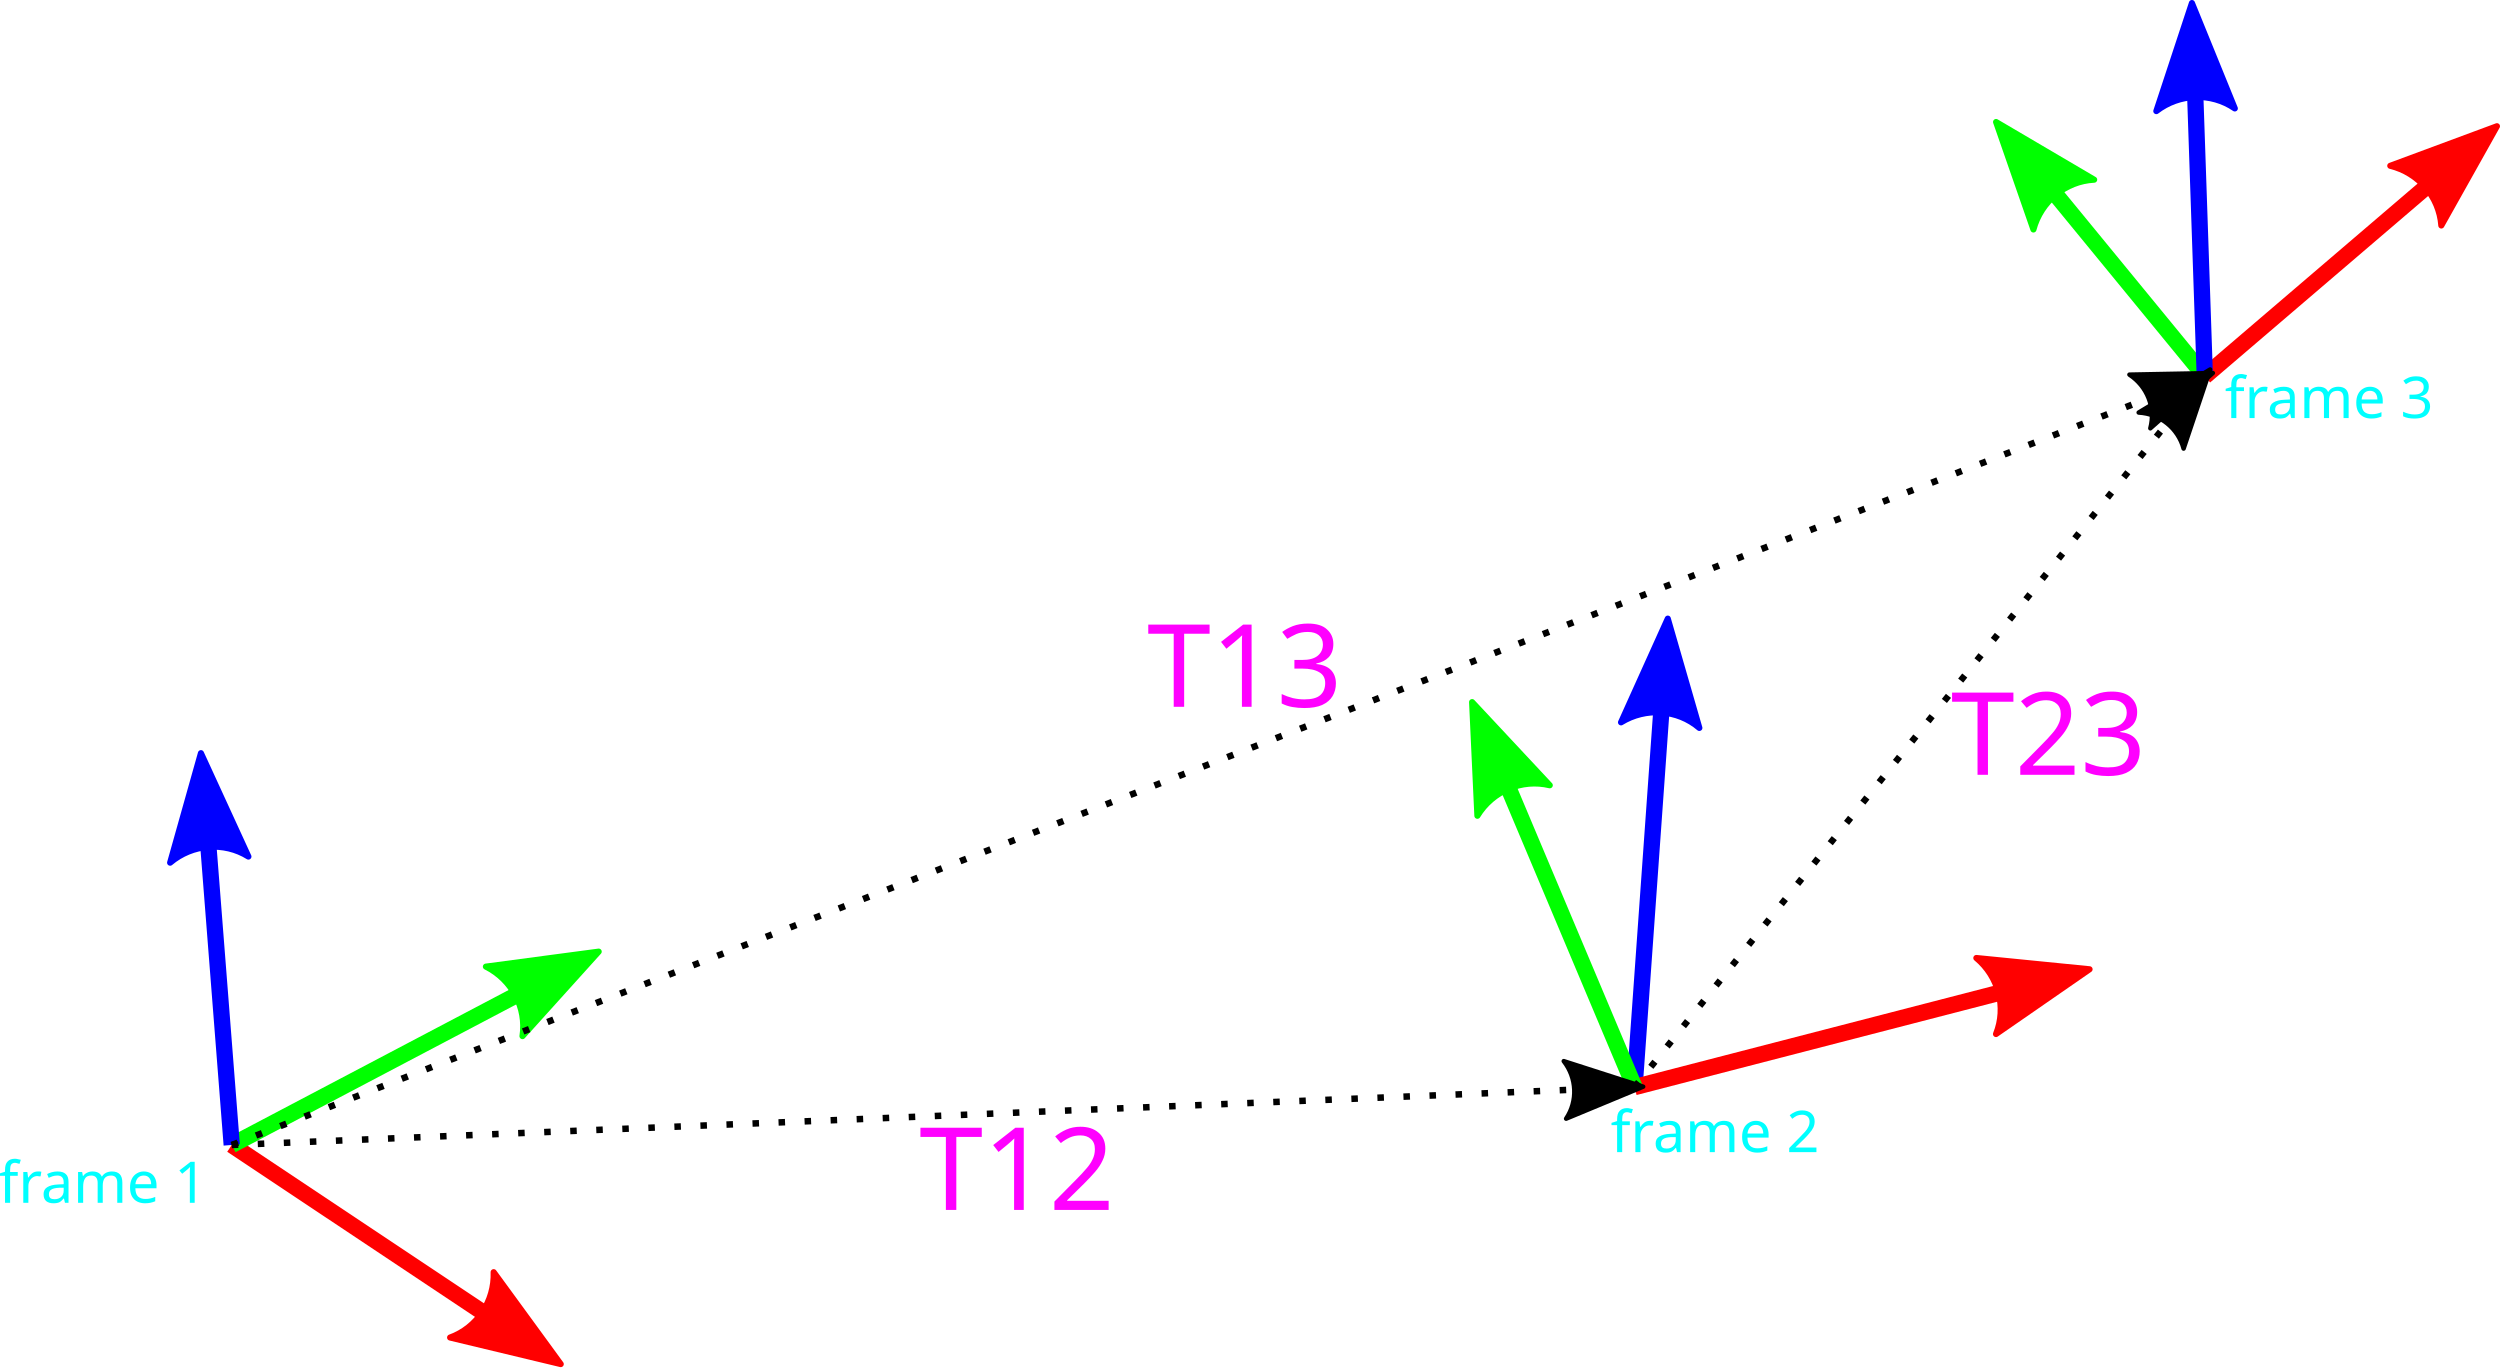
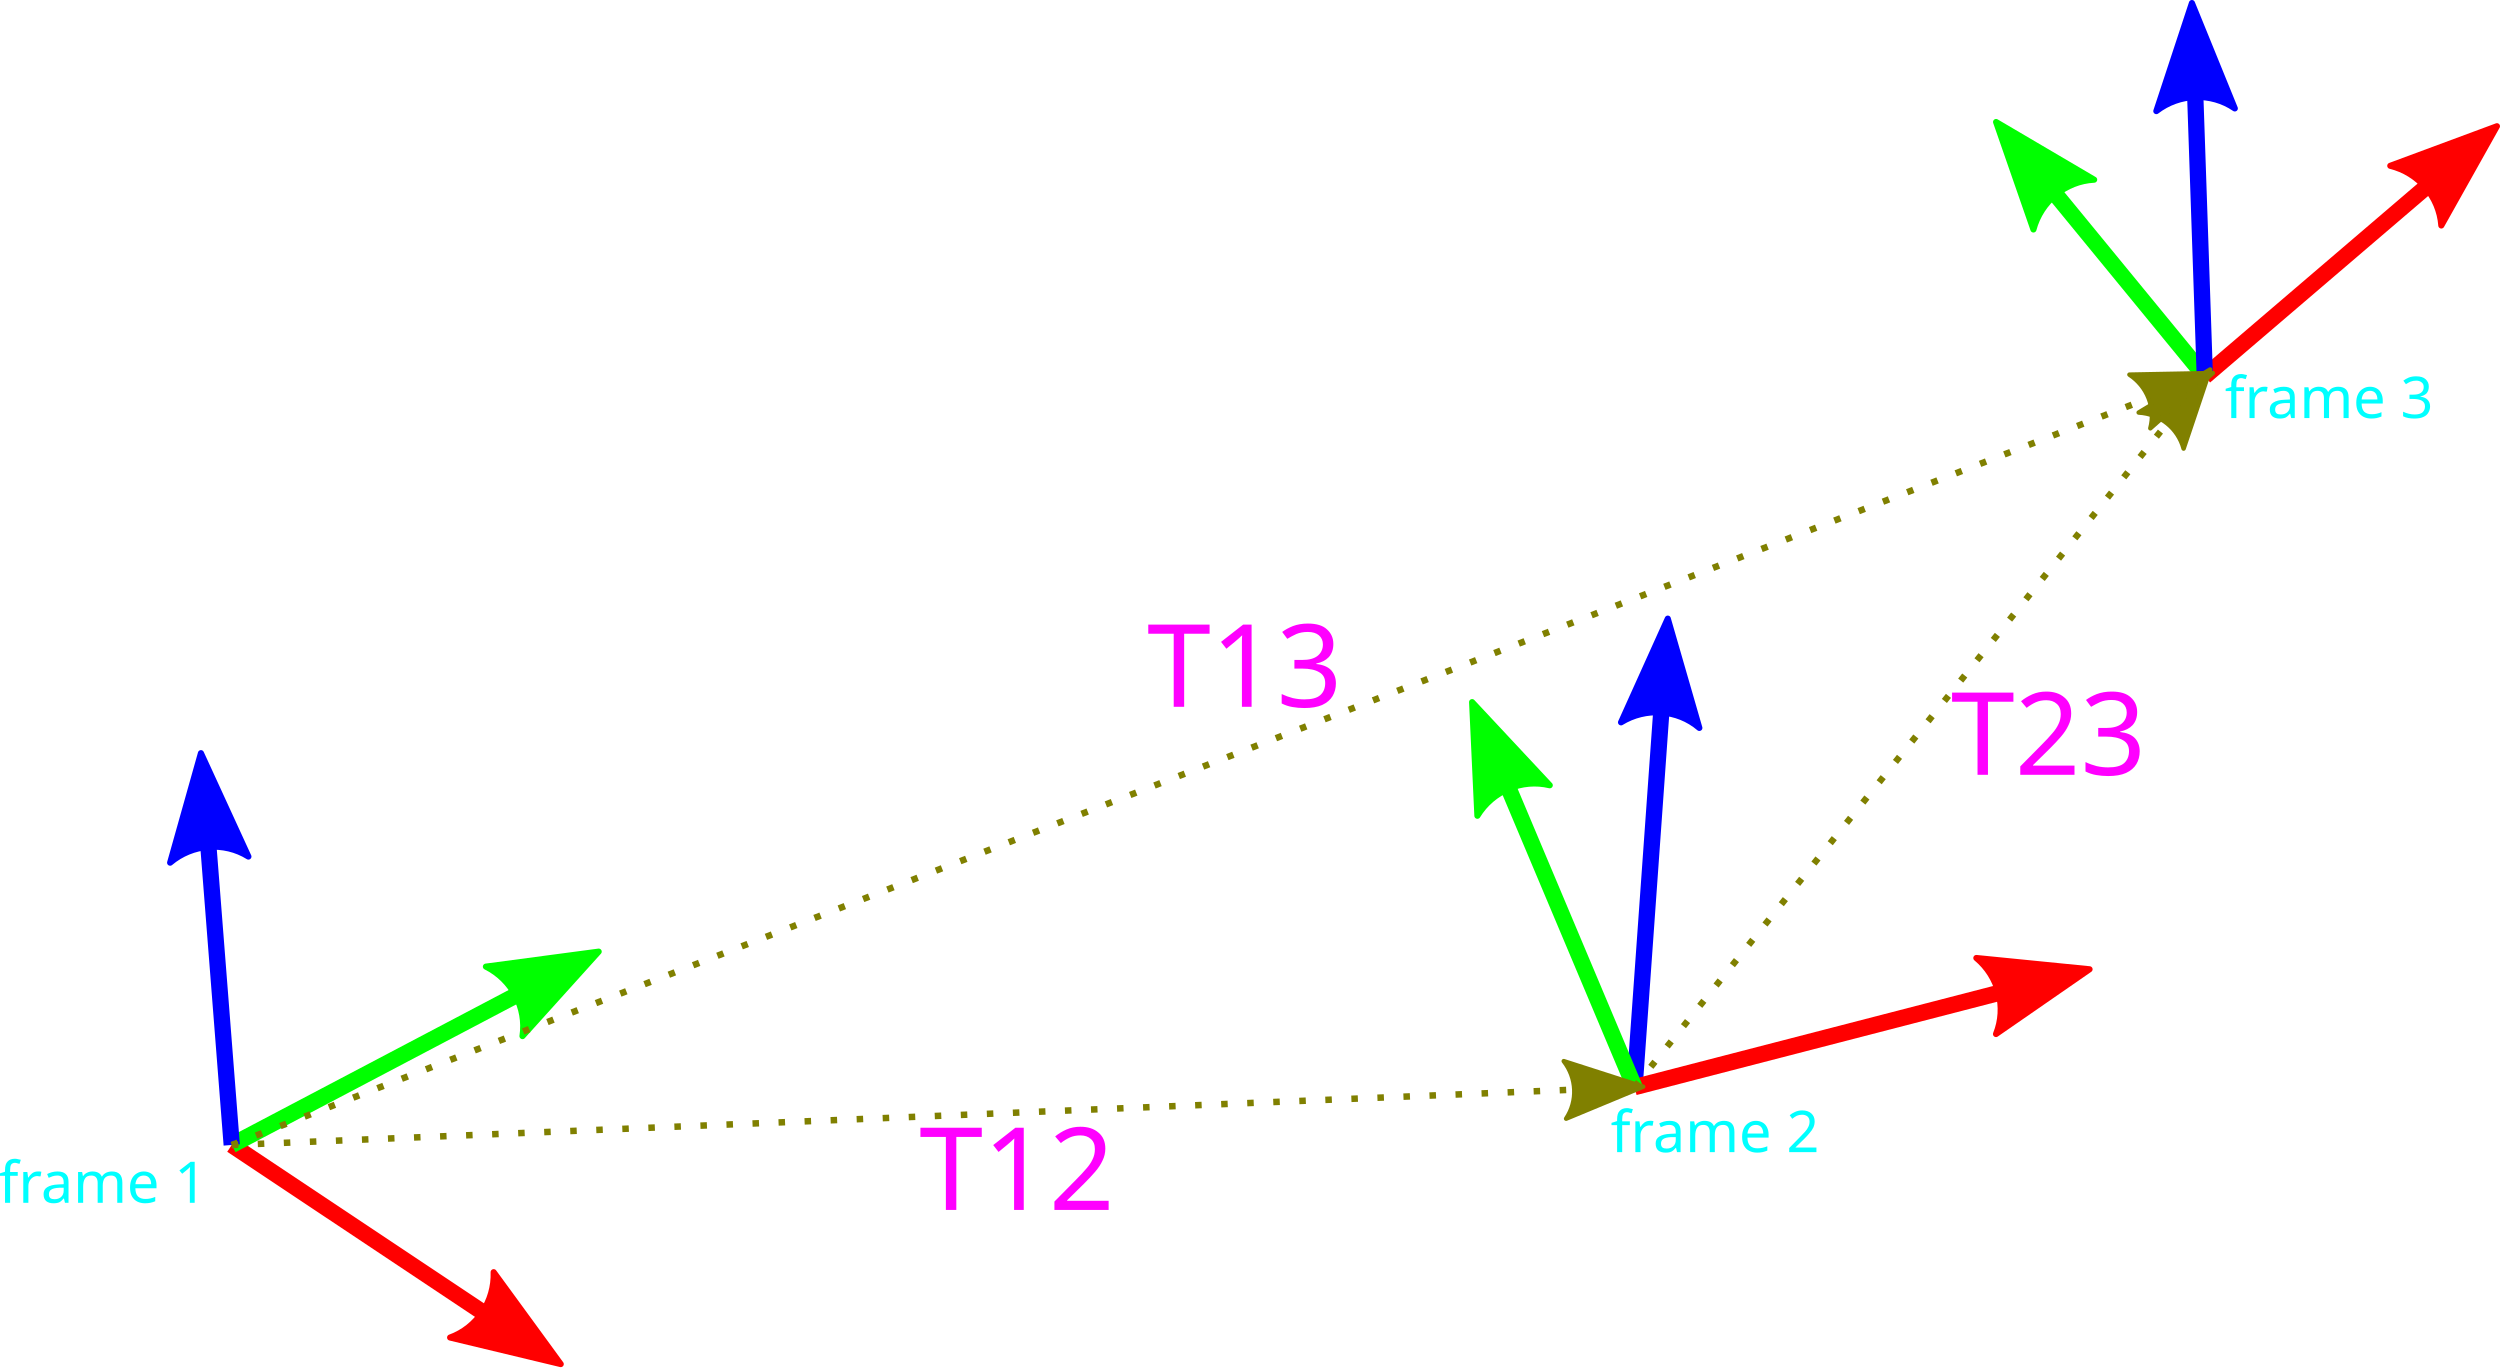
<svg xmlns="http://www.w3.org/2000/svg" width="153.492mm" height="83.937mm" viewBox="0 0 153.492 83.937" version="1.1" id="svg8">
  <defs id="defs2">
    <marker style="overflow:visible" id="marker13501" refX="0" refY="0" orient="auto">
-       <path transform="matrix(-1.1,0,0,-1.1,-1.1,0)" d="M 8.719,4.034 -2.207,0.016 8.719,-4.002 c -1.745,2.372 -1.735,5.617 -6e-7,8.035 z" style="fill:#000000;fill-opacity:1;fill-rule:evenodd;stroke:#000000;stroke-width:0.625;stroke-linejoin:round;stroke-opacity:1" id="path13499" />
+       <path transform="matrix(-1.1,0,0,-1.1,-1.1,0)" d="M 8.719,4.034 -2.207,0.016 8.719,-4.002 c -1.745,2.372 -1.735,5.617 -6e-7,8.035 z" style="fill:#808000;fill-opacity:1;fill-rule:evenodd;stroke:#808000;stroke-width:0.625;stroke-linejoin:round;stroke-opacity:1" id="path13499" />
    </marker>
    <marker style="overflow:visible" id="marker13257" refX="0" refY="0" orient="auto">
-       <path transform="matrix(-1.1,0,0,-1.1,-1.1,0)" d="M 8.719,4.034 -2.207,0.016 8.719,-4.002 c -1.745,2.372 -1.735,5.617 -6e-7,8.035 z" style="fill:#000000;fill-opacity:1;fill-rule:evenodd;stroke:#000000;stroke-width:0.625;stroke-linejoin:round;stroke-opacity:1" id="path13255" />
+       <path transform="matrix(-1.1,0,0,-1.1,-1.1,0)" d="M 8.719,4.034 -2.207,0.016 8.719,-4.002 c -1.745,2.372 -1.735,5.617 -6e-7,8.035 z" style="fill:#808000;fill-opacity:1;fill-rule:evenodd;stroke:#808000;stroke-width:0.625;stroke-linejoin:round;stroke-opacity:1" id="path13255" />
    </marker>
    <marker style="overflow:visible" id="marker12755" refX="0" refY="0" orient="auto">
      <path transform="matrix(-0.8,0,0,-0.8,-10,0)" style="fill:#000000;fill-opacity:1;fill-rule:evenodd;stroke:#000000;stroke-width:1pt;stroke-opacity:1" d="M 0,0 5,-5 -12.5,0 5,5 Z" id="path12753" />
    </marker>
    <marker style="overflow:visible" id="Arrow2Lend" refX="0" refY="0" orient="auto">
-       <path transform="matrix(-1.1,0,0,-1.1,-1.1,0)" d="M 8.719,4.034 -2.207,0.016 8.719,-4.002 c -1.745,2.372 -1.735,5.617 -6e-7,8.035 z" style="fill:#000000;fill-opacity:1;fill-rule:evenodd;stroke:#000000;stroke-width:0.625;stroke-linejoin:round;stroke-opacity:1" id="path860" />
+       <path transform="matrix(-1.1,0,0,-1.1,-1.1,0)" d="M 8.719,4.034 -2.207,0.016 8.719,-4.002 c -1.745,2.372 -1.735,5.617 -6e-7,8.035 z" style="fill:#808000;fill-opacity:1;fill-rule:evenodd;stroke:#808000;stroke-width:0.625;stroke-linejoin:round;stroke-opacity:1" id="path860" />
    </marker>
    <marker style="overflow:visible" id="Arrow1Lend" refX="0" refY="0" orient="auto">
      <path transform="matrix(-0.8,0,0,-0.8,-10,0)" style="fill:#000000;fill-opacity:1;fill-rule:evenodd;stroke:#000000;stroke-width:1pt;stroke-opacity:1" d="M 0,0 5,-5 -12.5,0 5,5 Z" id="path842" />
    </marker>
    <marker style="overflow:visible" id="marker11757" refX="0" refY="0" orient="auto">
      <path transform="matrix(-0.8,0,0,-0.8,-10,0)" style="fill:#000000;fill-opacity:1;fill-rule:evenodd;stroke:#000000;stroke-width:1pt;stroke-opacity:1" d="M 0,0 5,-5 -12.5,0 5,5 Z" id="path11755" />
    </marker>
    <marker style="overflow:visible" id="marker10927" refX="0" refY="0" orient="auto">
      <path transform="scale(0.6)" d="M 8.719,4.034 -2.207,0.016 8.719,-4.002 c -1.745,2.372 -1.735,5.617 -6e-7,8.035 z" style="fill:#ff0000;fill-opacity:1;fill-rule:evenodd;stroke:#ff0000;stroke-width:0.625;stroke-linejoin:round;stroke-opacity:1" id="path10925" />
    </marker>
    <marker style="overflow:visible" id="marker10917" refX="0" refY="0" orient="auto">
      <path transform="scale(0.6)" d="M 8.719,4.034 -2.207,0.016 8.719,-4.002 c -1.745,2.372 -1.735,5.617 -6e-7,8.035 z" style="fill:#ff0000;fill-opacity:1;fill-rule:evenodd;stroke:#ff0000;stroke-width:0.625;stroke-linejoin:round;stroke-opacity:1" id="path10915" />
    </marker>
    <marker style="overflow:visible" id="marker10679" refX="0" refY="0" orient="auto">
      <path transform="scale(-0.6)" d="M 8.719,4.034 -2.207,0.016 8.719,-4.002 c -1.745,2.372 -1.735,5.617 -6e-7,8.035 z" style="fill:#00ff00;fill-opacity:1;fill-rule:evenodd;stroke:#00ff00;stroke-width:0.625;stroke-linejoin:round;stroke-opacity:1" id="path10677" />
    </marker>
    <marker style="overflow:visible" id="marker10169" refX="0" refY="0" orient="auto">
      <path transform="scale(-0.6)" d="M 8.719,4.034 -2.207,0.016 8.719,-4.002 c -1.745,2.372 -1.735,5.617 -6e-7,8.035 z" style="fill:#ff0000;fill-opacity:1;fill-rule:evenodd;stroke:#ff0000;stroke-width:0.625;stroke-linejoin:round;stroke-opacity:1" id="path10167" />
    </marker>
    <marker style="overflow:visible" id="marker10159" refX="0" refY="0" orient="auto">
      <path transform="scale(-0.6)" d="M 8.719,4.034 -2.207,0.016 8.719,-4.002 c -1.745,2.372 -1.735,5.617 -6e-7,8.035 z" style="fill:#ff0000;fill-opacity:1;fill-rule:evenodd;stroke:#ff0000;stroke-width:0.625;stroke-linejoin:round;stroke-opacity:1" id="path10157" />
    </marker>
    <marker style="overflow:visible" id="marker9747" refX="0" refY="0" orient="auto">
      <path transform="scale(-0.6)" d="M 8.719,4.034 -2.207,0.016 8.719,-4.002 c -1.745,2.372 -1.735,5.617 -6e-7,8.035 z" style="fill:#ff0000;fill-opacity:1;fill-rule:evenodd;stroke:#ff0000;stroke-width:0.625;stroke-linejoin:round;stroke-opacity:1" id="path9745" />
    </marker>
    <marker style="overflow:visible" id="marker9731" refX="0" refY="0" orient="auto">
      <path transform="scale(-0.6)" d="M 8.719,4.034 -2.207,0.016 8.719,-4.002 c -1.745,2.372 -1.735,5.617 -6e-7,8.035 z" style="fill:#ff0000;fill-opacity:1;fill-rule:evenodd;stroke:#ff0000;stroke-width:0.625;stroke-linejoin:round;stroke-opacity:1" id="path9729" />
    </marker>
    <marker style="overflow:visible" id="marker9141" refX="0" refY="0" orient="auto">
      <path transform="scale(0.6)" d="M 8.719,4.034 -2.207,0.016 8.719,-4.002 c -1.745,2.372 -1.735,5.617 -6e-7,8.035 z" style="fill:#ff0000;fill-opacity:1;fill-rule:evenodd;stroke:#ff0000;stroke-width:0.625;stroke-linejoin:round;stroke-opacity:1" id="path9139" />
    </marker>
    <marker style="overflow:visible" id="marker7771" refX="0" refY="0" orient="auto">
      <path transform="scale(-0.6)" d="M 8.719,4.034 -2.207,0.016 8.719,-4.002 c -1.745,2.372 -1.735,5.617 -6e-7,8.035 z" style="fill:#ff0000;fill-opacity:1;fill-rule:evenodd;stroke:#ff0000;stroke-width:0.625;stroke-linejoin:round;stroke-opacity:1" id="path7769" />
    </marker>
    <marker style="overflow:visible" id="marker7761" refX="0" refY="0" orient="auto">
      <path transform="scale(-0.6)" d="M 8.719,4.034 -2.207,0.016 8.719,-4.002 c -1.745,2.372 -1.735,5.617 -6e-7,8.035 z" style="fill:#0000ff;fill-opacity:1;fill-rule:evenodd;stroke:#0000ff;stroke-width:0.625;stroke-linejoin:round;stroke-opacity:1" id="path7759" />
    </marker>
    <marker style="overflow:visible" id="marker7751" refX="0" refY="0" orient="auto">
      <path transform="scale(0.6)" d="M 8.719,4.034 -2.207,0.016 8.719,-4.002 c -1.745,2.372 -1.735,5.617 -6e-7,8.035 z" style="fill:#ff0000;fill-opacity:1;fill-rule:evenodd;stroke:#ff0000;stroke-width:0.625;stroke-linejoin:round;stroke-opacity:1" id="path7749" />
    </marker>
    <marker style="overflow:visible" id="marker7741" refX="0" refY="0" orient="auto">
      <path transform="scale(0.6)" d="M 8.719,4.034 -2.207,0.016 8.719,-4.002 c -1.745,2.372 -1.735,5.617 -6e-7,8.035 z" style="fill:#ff0000;fill-opacity:1;fill-rule:evenodd;stroke:#ff0000;stroke-width:0.625;stroke-linejoin:round;stroke-opacity:1" id="path7739" />
    </marker>
    <marker style="overflow:visible" id="marker5857" refX="0" refY="0" orient="auto">
      <path transform="matrix(-0.8,0,0,-0.8,-10,0)" style="fill:#000000;fill-opacity:1;fill-rule:evenodd;stroke:#000000;stroke-width:1pt;stroke-opacity:1" d="M 0,0 5,-5 -12.5,0 5,5 Z" id="path5855" />
    </marker>
    <marker style="overflow:visible" id="marker5691" refX="0" refY="0" orient="auto">
      <path transform="matrix(-0.8,0,0,-0.8,-10,0)" style="fill:#000000;fill-opacity:1;fill-rule:evenodd;stroke:#000000;stroke-width:1pt;stroke-opacity:1" d="M 0,0 5,-5 -12.5,0 5,5 Z" id="path5689" />
    </marker>
    <marker style="overflow:visible" id="marker5519" refX="0" refY="0" orient="auto">
      <path transform="scale(-0.6)" d="M 8.719,4.034 -2.207,0.016 8.719,-4.002 c -1.745,2.372 -1.735,5.617 -6e-7,8.035 z" style="fill:#000000;fill-opacity:1;fill-rule:evenodd;stroke:#000000;stroke-width:0.625;stroke-linejoin:round;stroke-opacity:1" id="path5517" />
    </marker>
    <marker style="overflow:visible" id="marker5365" refX="0" refY="0" orient="auto">
      <path transform="scale(-0.6)" d="M 8.719,4.034 -2.207,0.016 8.719,-4.002 c -1.745,2.372 -1.735,5.617 -6e-7,8.035 z" style="fill:#000000;fill-opacity:1;fill-rule:evenodd;stroke:#000000;stroke-width:0.625;stroke-linejoin:round;stroke-opacity:1" id="path5363" />
    </marker>
    <marker style="overflow:visible" id="marker5223" refX="0" refY="0" orient="auto">
      <path transform="scale(-0.6)" d="M 8.719,4.034 -2.207,0.016 8.719,-4.002 c -1.745,2.372 -1.735,5.617 -6e-7,8.035 z" style="fill:#0000ff;fill-opacity:1;fill-rule:evenodd;stroke:#0000ff;stroke-width:0.625;stroke-linejoin:round;stroke-opacity:1" id="path5221" />
    </marker>
    <marker style="overflow:visible" id="marker4365" refX="0" refY="0" orient="auto">
      <path transform="scale(-0.6)" d="M 8.719,4.034 -2.207,0.016 8.719,-4.002 c -1.745,2.372 -1.735,5.617 -6e-7,8.035 z" style="fill:#00ff00;fill-opacity:1;fill-rule:evenodd;stroke:#00ff00;stroke-width:0.625;stroke-linejoin:round;stroke-opacity:1" id="path4363" />
    </marker>
    <marker style="overflow:visible" id="marker3613" refX="0" refY="0" orient="auto">
      <path transform="scale(0.6)" d="M 8.719,4.034 -2.207,0.016 8.719,-4.002 c -1.745,2.372 -1.735,5.617 -6e-7,8.035 z" style="fill:#0000ff;fill-opacity:1;fill-rule:evenodd;stroke:#0000ff;stroke-width:0.625;stroke-linejoin:round;stroke-opacity:1" id="path3611" />
    </marker>
    <marker style="overflow:visible" id="Arrow2Mstart" refX="0" refY="0" orient="auto">
      <path transform="scale(0.6)" d="M 8.719,4.034 -2.207,0.016 8.719,-4.002 c -1.745,2.372 -1.735,5.617 -6e-7,8.035 z" style="fill:#00ff00;fill-opacity:1;fill-rule:evenodd;stroke:#00ff00;stroke-width:0.625;stroke-linejoin:round;stroke-opacity:1" id="path863" />
    </marker>
    <marker style="overflow:visible" id="Arrow1Mstart" refX="0" refY="0" orient="auto">
      <path transform="matrix(0.4,0,0,0.4,4,0)" style="fill:#000000;fill-opacity:1;fill-rule:evenodd;stroke:#000000;stroke-width:1pt;stroke-opacity:1" d="M 0,0 5,-5 -12.5,0 5,5 Z" id="path845" />
    </marker>
    <marker style="overflow:visible" id="marker2857" refX="0" refY="0" orient="auto">
      <path transform="scale(-0.6)" d="M 8.719,4.034 -2.207,0.016 8.719,-4.002 c -1.745,2.372 -1.735,5.617 -6e-7,8.035 z" style="fill:#ff0000;fill-opacity:1;fill-rule:evenodd;stroke:#ff0000;stroke-width:0.625;stroke-linejoin:round;stroke-opacity:1" id="path2855" />
    </marker>
    <marker style="overflow:visible" id="Arrow2Mend" refX="0" refY="0" orient="auto">
      <path transform="scale(-0.6)" d="M 8.719,4.034 -2.207,0.016 8.719,-4.002 c -1.745,2.372 -1.735,5.617 -6e-7,8.035 z" style="fill:#000000;fill-opacity:1;fill-rule:evenodd;stroke:#000000;stroke-width:0.625;stroke-linejoin:round;stroke-opacity:1" id="path866" />
    </marker>
    <marker style="overflow:visible" id="Arrow1Send" refX="0" refY="0" orient="auto">
      <path transform="matrix(-0.2,0,0,-0.2,-1.2,0)" style="fill:#000000;fill-opacity:1;fill-rule:evenodd;stroke:#000000;stroke-width:1pt;stroke-opacity:1" d="M 0,0 5,-5 -12.5,0 5,5 Z" id="path854" />
    </marker>
    <marker style="overflow:visible" id="marker2337" refX="0" refY="0" orient="auto">
      <path transform="matrix(0.8,0,0,0.8,10,0)" style="fill:#000000;fill-opacity:1;fill-rule:evenodd;stroke:#000000;stroke-width:1pt;stroke-opacity:1" d="M 0,0 5,-5 -12.5,0 5,5 Z" id="path2335" />
    </marker>
    <marker style="overflow:visible" id="Arrow2Lstart" refX="0" refY="0" orient="auto">
      <path transform="matrix(1.1,0,0,1.1,1.1,0)" d="M 8.719,4.034 -2.207,0.016 8.719,-4.002 c -1.745,2.372 -1.735,5.617 -6e-7,8.035 z" style="fill:#000000;fill-opacity:1;fill-rule:evenodd;stroke:#000000;stroke-width:0.625;stroke-linejoin:round;stroke-opacity:1" id="path857" />
    </marker>
    <marker style="overflow:visible" id="marker1605" refX="0" refY="0" orient="auto">
      <path transform="matrix(0.8,0,0,0.8,10,0)" style="fill:#000000;fill-opacity:1;fill-rule:evenodd;stroke:#000000;stroke-width:1pt;stroke-opacity:1" d="M 0,0 5,-5 -12.5,0 5,5 Z" id="path1603" />
    </marker>
    <marker style="overflow:visible" id="marker1369" refX="0" refY="0" orient="auto">
      <path transform="matrix(-1.1,0,0,-1.1,-1.1,0)" d="M 8.719,4.034 -2.207,0.016 8.719,-4.002 c -1.745,2.372 -1.735,5.617 -6e-7,8.035 z" style="fill:#000000;fill-opacity:1;fill-rule:evenodd;stroke:#000000;stroke-width:0.625;stroke-linejoin:round;stroke-opacity:1" id="path1367" />
    </marker>
    <marker style="overflow:visible" id="marker1203" refX="0" refY="0" orient="auto">
      <path transform="matrix(-0.4,0,0,-0.4,-4,0)" style="fill:#000000;fill-opacity:1;fill-rule:evenodd;stroke:#000000;stroke-width:1pt;stroke-opacity:1" d="M 0,0 5,-5 -12.5,0 5,5 Z" id="path1201" />
    </marker>
    <marker style="overflow:visible" id="marker1169" refX="0" refY="0" orient="auto">
      <path transform="matrix(-0.4,0,0,-0.4,-4,0)" style="fill:#000000;fill-opacity:1;fill-rule:evenodd;stroke:#000000;stroke-width:1pt;stroke-opacity:1" d="M 0,0 5,-5 -12.5,0 5,5 Z" id="path1167" />
    </marker>
    <marker style="overflow:visible" id="Arrow1Mend" refX="0" refY="0" orient="auto">
      <path transform="matrix(-0.4,0,0,-0.4,-4,0)" style="fill:#000000;fill-opacity:1;fill-rule:evenodd;stroke:#000000;stroke-width:1pt;stroke-opacity:1" d="M 0,0 5,-5 -12.5,0 5,5 Z" id="path848" />
    </marker>
  </defs>
  <g id="layer1" transform="translate(-19.42598,-122.6925)">
    <path style="fill:#ff0000;fill-opacity:1;stroke:#ff0000;stroke-width:1;stroke-linecap:butt;stroke-linejoin:miter;stroke-miterlimit:4;stroke-dasharray:none;stroke-opacity:1;marker-end:url(#marker2857)" d="m 33.654,192.991 19.092,12.725" id="path1161" />
    <path style="fill:none;stroke:#00ff00;stroke-width:1;stroke-linecap:butt;stroke-linejoin:miter;stroke-miterlimit:4;stroke-dasharray:none;stroke-opacity:1;marker-start:url(#Arrow2Mstart)" d="M 55.016,181.745 33.654,192.991" id="path1163" />
    <path style="fill:none;stroke:#0000ff;stroke-width:1;stroke-linecap:butt;stroke-linejoin:miter;stroke-miterlimit:4;stroke-dasharray:none;stroke-opacity:1;marker-start:url(#marker3613)" d="m 31.876,170.254 1.778,22.736" id="path1165" />
    <path style="fill:none;stroke:#0000ff;stroke-width:1;stroke-linecap:butt;stroke-linejoin:miter;stroke-miterlimit:4;stroke-dasharray:none;stroke-opacity:1;marker-end:url(#marker7761)" d="m 119.781,189.44 1.957,-27.444" id="path7737" />
    <path style="fill:none;stroke:#ff0000;stroke-width:1;stroke-linecap:butt;stroke-linejoin:miter;stroke-miterlimit:4;stroke-dasharray:none;stroke-opacity:1;marker-start:url(#marker7751)" d="m 146.438,182.544 -26.657,6.895" id="path1593" />
    <path style="fill:none;stroke:#00ff00;stroke-width:1;stroke-linecap:butt;stroke-linejoin:miter;stroke-miterlimit:4;stroke-dasharray:none;stroke-opacity:1;marker-end:url(#marker4365)" d="m 119.781,189.44 -9.449,-22.423" id="path1595" />
    <path style="fill:none;stroke:#00ff00;stroke-width:1;stroke-linecap:butt;stroke-linejoin:miter;stroke-miterlimit:4;stroke-dasharray:none;stroke-opacity:1;marker-end:url(#marker10679)" d="M 154.795,145.796 142.826,131.202" id="path9137" />
    <path style="fill:none;stroke:#ff0000;stroke-width:1;stroke-linecap:butt;stroke-linejoin:miter;stroke-miterlimit:4;stroke-dasharray:none;stroke-opacity:1;marker-start:url(#marker10927)" d="m 171.73,131.311 -16.935,14.485" id="path2105" />
    <path style="fill:none;stroke:#0000ff;stroke-width:1;stroke-linecap:butt;stroke-linejoin:miter;stroke-miterlimit:4;stroke-dasharray:none;stroke-opacity:1;marker-end:url(#marker5223)" d="m 154.795,145.796 -0.737,-21.593" id="path2109" />
-     <path style="fill:none;stroke:#000000;stroke-width:0.4;stroke-linecap:butt;stroke-linejoin:miter;stroke-miterlimit:4;stroke-dasharray:0.4, 1.2;stroke-dashoffset:0;stroke-opacity:1;marker-end:url(#marker13257)" d="m 119.781,189.44 35.014,-43.644" id="path11753" />
-     <path style="fill:none;stroke:#000000;stroke-width:0.4;stroke-linecap:butt;stroke-linejoin:miter;stroke-miterlimit:4;stroke-dasharray:0.4, 1.2;stroke-dashoffset:0;stroke-opacity:1;marker-end:url(#Arrow2Lend)" d="m 33.654,192.991 86.127,-3.551" id="path2559" />
-     <path style="fill:none;stroke:#000000;stroke-width:0.4;stroke-linecap:butt;stroke-linejoin:miter;stroke-miterlimit:4;stroke-dasharray:0.4, 1.2;stroke-dashoffset:0;stroke-opacity:1;marker-end:url(#marker13501)" d="M 33.654,192.991 154.795,145.796" id="path2561" />
+     <path style="fill:none;stroke:#808000;stroke-width:0.4;stroke-linecap:butt;stroke-linejoin:miter;stroke-miterlimit:4;stroke-dasharray:0.4, 1.2;stroke-dashoffset:0;stroke-opacity:1;marker-end:url(#marker13257)" d="m 119.781,189.44 35.014,-43.644" id="path11753" />
+     <path style="fill:none;stroke:#808000;stroke-width:0.4;stroke-linecap:butt;stroke-linejoin:miter;stroke-miterlimit:4;stroke-dasharray:0.4, 1.2;stroke-dashoffset:0;stroke-opacity:1;marker-end:url(#Arrow2Lend)" d="m 33.654,192.991 86.127,-3.551" id="path2559" />
+     <path style="fill:none;stroke:#808000;stroke-width:0.4;stroke-linecap:butt;stroke-linejoin:miter;stroke-miterlimit:4;stroke-dasharray:0.4, 1.2;stroke-dashoffset:0;stroke-opacity:1;marker-end:url(#marker13501)" d="M 33.654,192.991 154.795,145.796" id="path2561" />
    <text xml:space="preserve" style="font-style:normal;font-weight:normal;font-size:7.056px;line-height:1.25;font-family:sans-serif;fill:#000000;fill-opacity:1;stroke:none;stroke-width:0.265" x="75.858" y="196.982" id="text2565">
      <tspan id="tspan2563" x="75.858" y="196.982" style="font-size:7.056px;fill:#ff00ff;stroke-width:0.265">T12</tspan>
    </text>
    <text xml:space="preserve" style="font-style:normal;font-weight:normal;font-size:7.056px;line-height:1.25;font-family:sans-serif;fill:#000000;fill-opacity:1;stroke:none;stroke-width:0.265" x="139.2" y="170.262" id="text2569">
      <tspan id="tspan2567" x="139.2" y="170.262" style="font-size:7.056px;fill:#ff00ff;stroke-width:0.265">T23</tspan>
    </text>
    <text xml:space="preserve" style="font-style:normal;font-weight:normal;font-size:7.056px;line-height:1.25;font-family:sans-serif;fill:#000000;fill-opacity:1;stroke:none;stroke-width:0.265" x="89.849" y="166.084" id="text2573">
      <tspan id="tspan2571" x="89.849" y="166.084" style="font-size:7.056px;fill:#ff00ff;stroke-width:0.265">T13</tspan>
    </text>
    <text xml:space="preserve" style="font-size:3.528px;line-height:1.25;font-family:sans-serif;stroke-width:0.265" x="19.345" y="196.537" id="text1146">
      <tspan id="tspan1144" x="19.345" y="196.537" style="fill:#00ffff;stroke-width:0.265">frame 1</tspan>
    </text>
    <text xml:space="preserve" style="font-size:3.528px;line-height:1.25;font-family:sans-serif;stroke-width:0.265" x="118.32" y="193.433" id="text1146-3">
      <tspan id="tspan1144-6" x="118.32" y="193.433" style="fill:#00ffff;stroke-width:0.265">frame 2</tspan>
    </text>
    <text xml:space="preserve" style="font-size:3.528px;line-height:1.25;font-family:sans-serif;stroke-width:0.265" x="156.028" y="148.358" id="text1174">
      <tspan id="tspan1172" x="156.028" y="148.358" style="fill:#00ffff;stroke-width:0.265">frame 3</tspan>
    </text>
  </g>
</svg>
